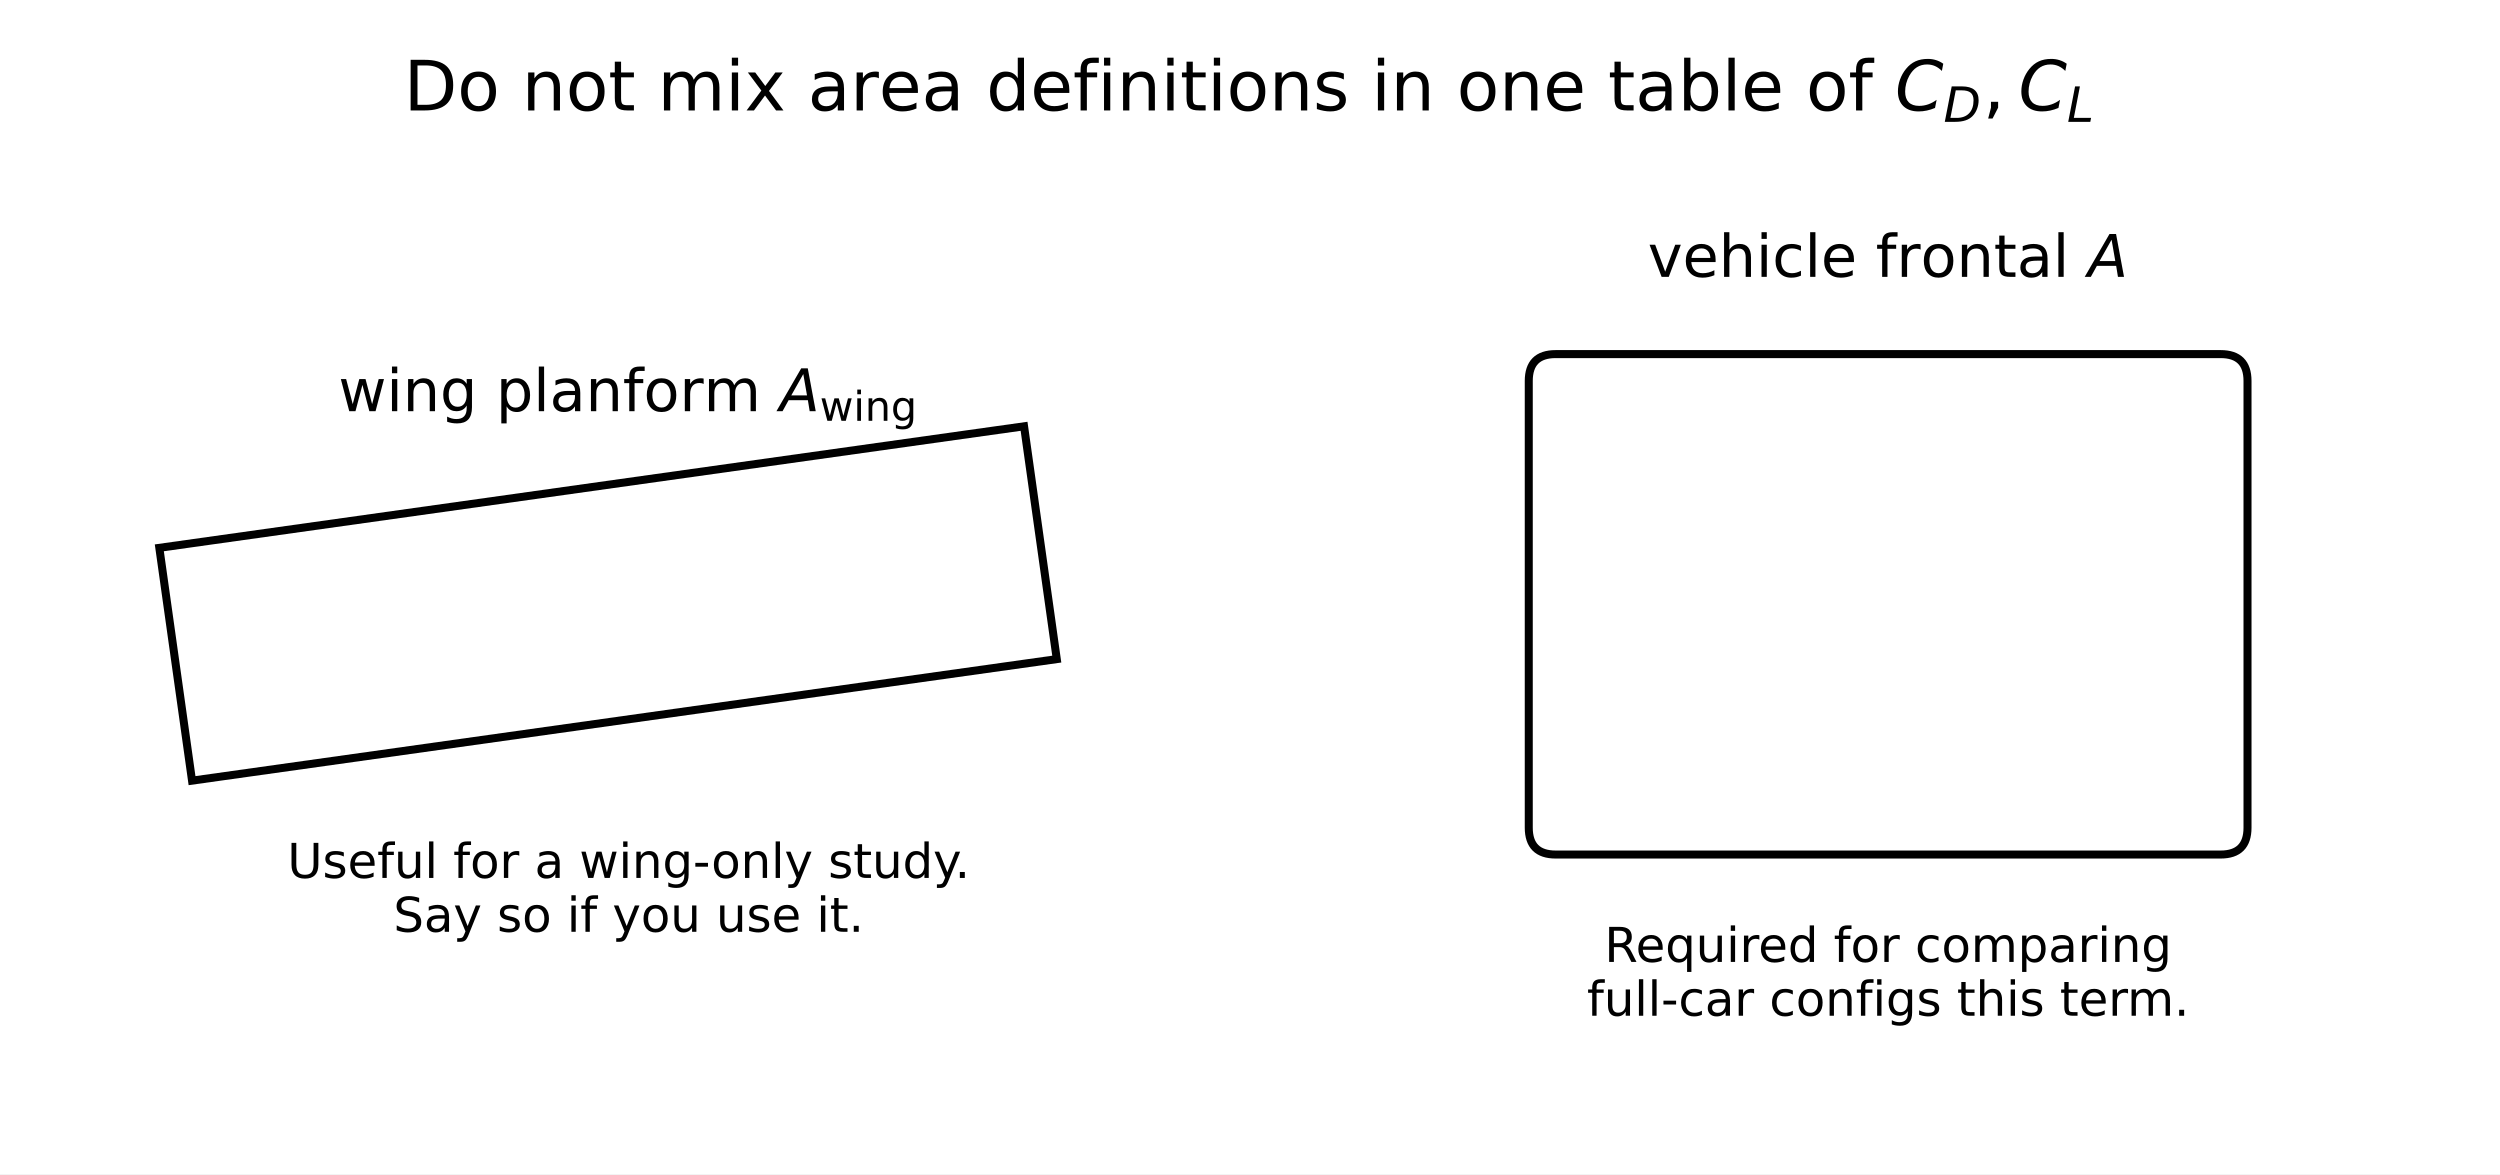
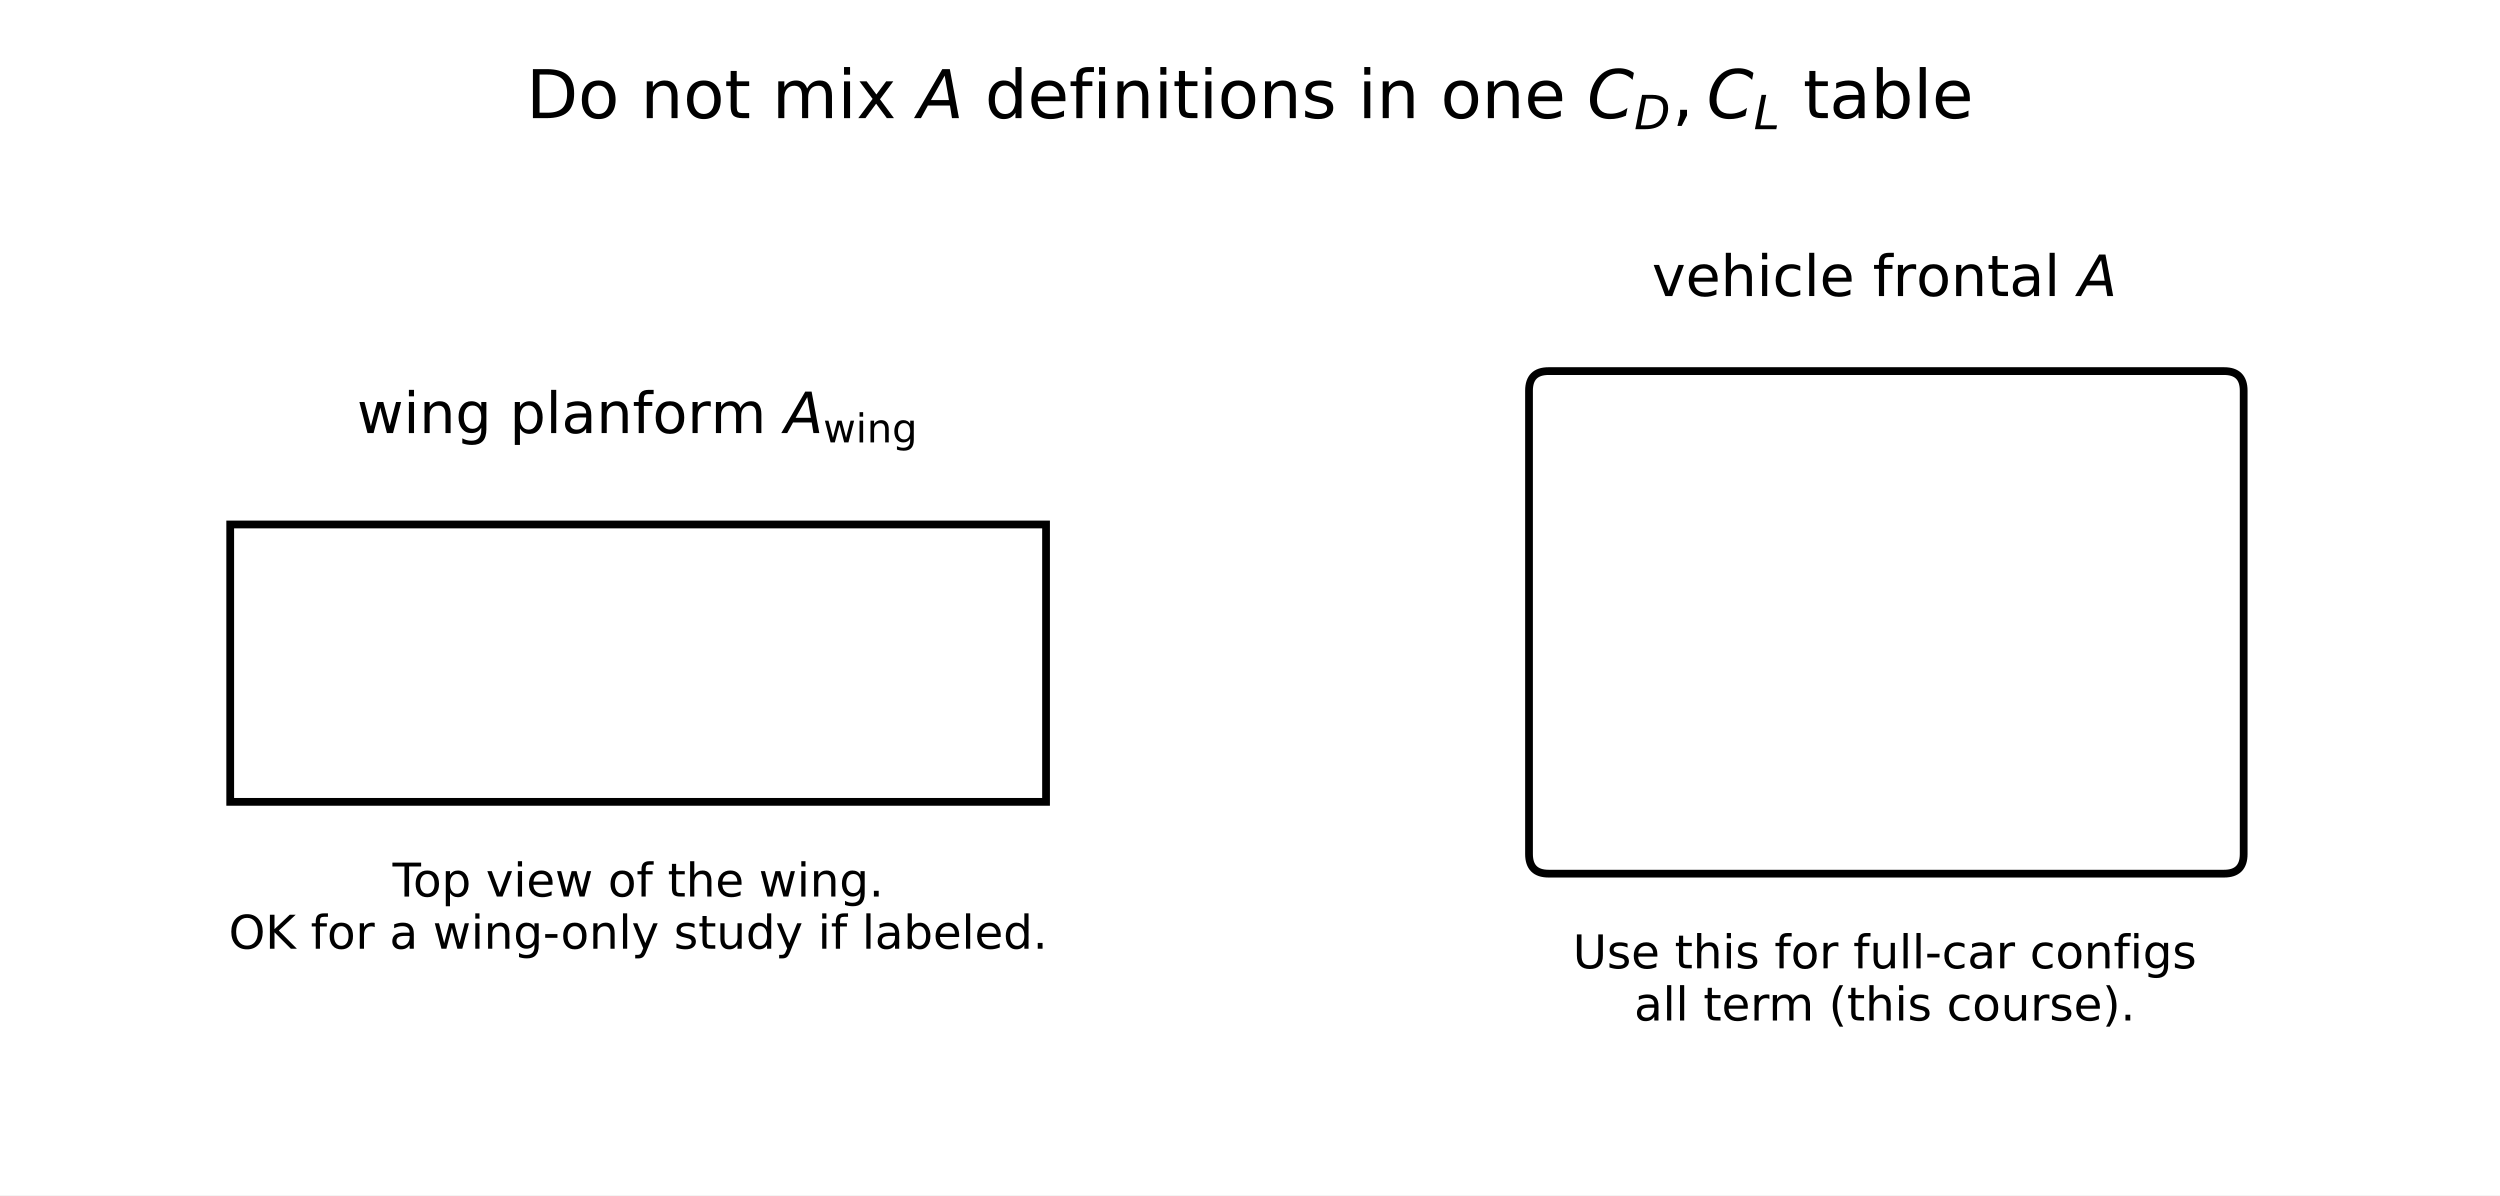
- <svg xmlns="http://www.w3.org/2000/svg" xmlns:xlink="http://www.w3.org/1999/xlink" width="468pt" height="219.81pt" viewBox="0 0 468 219.81" version="1.1">
+ <svg xmlns="http://www.w3.org/2000/svg" xmlns:xlink="http://www.w3.org/1999/xlink" width="483.226pt" height="231.028pt" viewBox="0 0 483.226 231.028" version="1.1">
  <defs>
    <style type="text/css">*{stroke-linejoin: round; stroke-linecap: butt}</style>
  </defs>
  <g id="figure_1">
    <g id="patch_1">
-       <path d="M 0 219.81  L 468 219.81  L 468 -0  L 0 -0  z " style="fill: #ffffff" />
+       <path d="M 0 231.028  L 483.226 231.028  L 483.226 0  L 0 0  z " style="fill: #ffffff" />
    </g>
    <g id="axes_1">
      <g id="patch_2">
-         <path d="M 35.949 146.137  L 197.829 123.386  L 191.704 79.803  L 29.824 102.554  L 35.949 146.137  z " clip-path="url(#p4b8810aa20)" style="fill: none; stroke: #000000; stroke-width: 1.5; stroke-linejoin: miter" />
+         <path d="M 44.498 154.991  L 202.19 154.991  L 202.19 101.376  L 44.498 101.376  L 44.498 154.991  z " clip-path="url(#p621f3a0a8c)" style="fill: none; stroke: #000000; stroke-width: 1.5; stroke-linejoin: miter" />
      </g>
      <g id="patch_3">
-         <path d="M 291.215 159.969  L 415.704 159.969  Q 420.734 159.969 420.734 154.939  L 420.734 71.318  Q 420.734 66.288 415.704 66.288  L 291.215 66.288  Q 286.185 66.288 286.185 71.318  L 286.185 154.939  Q 286.185 159.969 291.215 159.969  L 291.215 159.969  z " clip-path="url(#p4b8810aa20)" style="fill: none; stroke: #000000; stroke-width: 1.5; stroke-linejoin: miter" />
+         <path d="M 299.328 168.868  L 429.897 168.868  Q 433.682 168.868 433.682 165.084  L 433.682 75.515  Q 433.682 71.73 429.897 71.73  L 299.328 71.73  Q 295.544 71.73 295.544 75.515  L 295.544 165.084  Q 295.544 168.868 299.328 168.868  L 299.328 168.868  z " clip-path="url(#p621f3a0a8c)" style="fill: none; stroke: #000000; stroke-width: 1.5; stroke-linejoin: miter" />
      </g>
      <g id="text_1">
-         <g transform="translate(63.34451 76.97656) scale(0.11 -0.11)">
+         <g transform="translate(69.00429 83.71473) scale(0.11 -0.11)">
          <defs>
            <path id="DejaVuSans-77" d="M 269 3500  L 844 3500  L 1563 769  L 2278 3500  L 2956 3500  L 3675 769  L 4391 3500  L 4966 3500  L 4050 0  L 3372 0  L 2619 2869  L 1863 0  L 1184 0  L 269 3500  z " transform="scale(0.015625)" />
            <path id="DejaVuSans-69" d="M 603 3500  L 1178 3500  L 1178 0  L 603 0  L 603 3500  z M 603 4863  L 1178 4863  L 1178 4134  L 603 4134  L 603 4863  z " transform="scale(0.015625)" />
            <path id="DejaVuSans-6e" d="M 3513 2113  L 3513 0  L 2938 0  L 2938 2094  Q 2938 2591 2744 2837  Q 2550 3084 2163 3084  Q 1697 3084 1428 2787  Q 1159 2491 1159 1978  L 1159 0  L 581 0  L 581 3500  L 1159 3500  L 1159 2956  Q 1366 3272 1645 3428  Q 1925 3584 2291 3584  Q 2894 3584 3203 3211  Q 3513 2838 3513 2113  z " transform="scale(0.015625)" />
            <path id="DejaVuSans-67" d="M 2906 1791  Q 2906 2416 2648 2759  Q 2391 3103 1925 3103  Q 1463 3103 1205 2759  Q 947 2416 947 1791  Q 947 1169 1205 825  Q 1463 481 1925 481  Q 2391 481 2648 825  Q 2906 1169 2906 1791  z M 3481 434  Q 3481 -459 3084 -895  Q 2688 -1331 1869 -1331  Q 1566 -1331 1297 -1286  Q 1028 -1241 775 -1147  L 775 -588  Q 1028 -725 1275 -790  Q 1522 -856 1778 -856  Q 2344 -856 2625 -561  Q 2906 -266 2906 331  L 2906 616  Q 2728 306 2450 153  Q 2172 0 1784 0  Q 1141 0 747 490  Q 353 981 353 1791  Q 353 2603 747 3093  Q 1141 3584 1784 3584  Q 2172 3584 2450 3431  Q 2728 3278 2906 2969  L 2906 3500  L 3481 3500  L 3481 434  z " transform="scale(0.015625)" />
            <path id="DejaVuSans-20" transform="scale(0.015625)" />
            <path id="DejaVuSans-70" d="M 1159 525  L 1159 -1331  L 581 -1331  L 581 3500  L 1159 3500  L 1159 2969  Q 1341 3281 1617 3432  Q 1894 3584 2278 3584  Q 2916 3584 3314 3078  Q 3713 2572 3713 1747  Q 3713 922 3314 415  Q 2916 -91 2278 -91  Q 1894 -91 1617 61  Q 1341 213 1159 525  z M 3116 1747  Q 3116 2381 2855 2742  Q 2594 3103 2138 3103  Q 1681 3103 1420 2742  Q 1159 2381 1159 1747  Q 1159 1113 1420 752  Q 1681 391 2138 391  Q 2594 391 2855 752  Q 3116 1113 3116 1747  z " transform="scale(0.015625)" />
            <path id="DejaVuSans-6c" d="M 603 4863  L 1178 4863  L 1178 0  L 603 0  L 603 4863  z " transform="scale(0.015625)" />
            <path id="DejaVuSans-61" d="M 2194 1759  Q 1497 1759 1228 1600  Q 959 1441 959 1056  Q 959 750 1161 570  Q 1363 391 1709 391  Q 2188 391 2477 730  Q 2766 1069 2766 1631  L 2766 1759  L 2194 1759  z M 3341 1997  L 3341 0  L 2766 0  L 2766 531  Q 2569 213 2275 61  Q 1981 -91 1556 -91  Q 1019 -91 701 211  Q 384 513 384 1019  Q 384 1609 779 1909  Q 1175 2209 1959 2209  L 2766 2209  L 2766 2266  Q 2766 2663 2505 2880  Q 2244 3097 1772 3097  Q 1472 3097 1187 3025  Q 903 2953 641 2809  L 641 3341  Q 956 3463 1253 3523  Q 1550 3584 1831 3584  Q 2591 3584 2966 3190  Q 3341 2797 3341 1997  z " transform="scale(0.015625)" />
            <path id="DejaVuSans-66" d="M 2375 4863  L 2375 4384  L 1825 4384  Q 1516 4384 1395 4259  Q 1275 4134 1275 3809  L 1275 3500  L 2222 3500  L 2222 3053  L 1275 3053  L 1275 0  L 697 0  L 697 3053  L 147 3053  L 147 3500  L 697 3500  L 697 3744  Q 697 4328 969 4595  Q 1241 4863 1831 4863  L 2375 4863  z " transform="scale(0.015625)" />
            <path id="DejaVuSans-6f" d="M 1959 3097  Q 1497 3097 1228 2736  Q 959 2375 959 1747  Q 959 1119 1226 758  Q 1494 397 1959 397  Q 2419 397 2687 759  Q 2956 1122 2956 1747  Q 2956 2369 2687 2733  Q 2419 3097 1959 3097  z M 1959 3584  Q 2709 3584 3137 3096  Q 3566 2609 3566 1747  Q 3566 888 3137 398  Q 2709 -91 1959 -91  Q 1206 -91 779 398  Q 353 888 353 1747  Q 353 2609 779 3096  Q 1206 3584 1959 3584  z " transform="scale(0.015625)" />
            <path id="DejaVuSans-72" d="M 2631 2963  Q 2534 3019 2420 3045  Q 2306 3072 2169 3072  Q 1681 3072 1420 2755  Q 1159 2438 1159 1844  L 1159 0  L 581 0  L 581 3500  L 1159 3500  L 1159 2956  Q 1341 3275 1631 3429  Q 1922 3584 2338 3584  Q 2397 3584 2469 3576  Q 2541 3569 2628 3553  L 2631 2963  z " transform="scale(0.015625)" />
            <path id="DejaVuSans-6d" d="M 3328 2828  Q 3544 3216 3844 3400  Q 4144 3584 4550 3584  Q 5097 3584 5394 3201  Q 5691 2819 5691 2113  L 5691 0  L 5113 0  L 5113 2094  Q 5113 2597 4934 2840  Q 4756 3084 4391 3084  Q 3944 3084 3684 2787  Q 3425 2491 3425 1978  L 3425 0  L 2847 0  L 2847 2094  Q 2847 2600 2669 2842  Q 2491 3084 2119 3084  Q 1678 3084 1418 2786  Q 1159 2488 1159 1978  L 1159 0  L 581 0  L 581 3500  L 1159 3500  L 1159 2956  Q 1356 3278 1631 3431  Q 1906 3584 2284 3584  Q 2666 3584 2933 3390  Q 3200 3197 3328 2828  z " transform="scale(0.015625)" />
            <path id="DejaVuSans-Oblique-41" d="M 2356 4666  L 3072 4666  L 3938 0  L 3278 0  L 3084 1197  L 984 1197  L 325 0  L -341 0  L 2356 4666  z M 2584 4044  L 1275 1722  L 2988 1722  L 2584 4044  z " transform="scale(0.015625)" />
          </defs>
          <use xlink:href="#DejaVuSans-77" transform="translate(0 0.015625)" />
          <use xlink:href="#DejaVuSans-69" transform="translate(81.78711 0.015625)" />
          <use xlink:href="#DejaVuSans-6e" transform="translate(109.5703 0.015625)" />
          <use xlink:href="#DejaVuSans-67" transform="translate(172.9492 0.015625)" />
          <use xlink:href="#DejaVuSans-20" transform="translate(236.4258 0.015625)" />
          <use xlink:href="#DejaVuSans-70" transform="translate(268.2129 0.015625)" />
          <use xlink:href="#DejaVuSans-6c" transform="translate(331.6895 0.015625)" />
          <use xlink:href="#DejaVuSans-61" transform="translate(359.4727 0.015625)" />
          <use xlink:href="#DejaVuSans-6e" transform="translate(420.752 0.015625)" />
          <use xlink:href="#DejaVuSans-66" transform="translate(484.1309 0.015625)" />
          <use xlink:href="#DejaVuSans-6f" transform="translate(519.3359 0.015625)" />
          <use xlink:href="#DejaVuSans-72" transform="translate(580.5176 0.015625)" />
          <use xlink:href="#DejaVuSans-6d" transform="translate(621.6309 0.015625)" />
          <use xlink:href="#DejaVuSans-20" transform="translate(719.043 0.015625)" />
          <use xlink:href="#DejaVuSans-Oblique-41" transform="translate(750.8301 0.015625)" />
          <use xlink:href="#DejaVuSans-77" transform="translate(819.2383 -16.39062) scale(0.7)" />
          <use xlink:href="#DejaVuSans-69" transform="translate(876.4893 -16.39062) scale(0.7)" />
          <use xlink:href="#DejaVuSans-6e" transform="translate(895.9375 -16.39062) scale(0.7)" />
          <use xlink:href="#DejaVuSans-67" transform="translate(940.3027 -16.39062) scale(0.7)" />
        </g>
      </g>
      <g id="text_2">
-         <g transform="translate(53.79084 164.352) scale(0.09 -0.09)">
-           <defs>
-             <path id="DejaVuSans-55" d="M 556 4666  L 1191 4666  L 1191 1831  Q 1191 1081 1462 751  Q 1734 422 2344 422  Q 2950 422 3222 751  Q 3494 1081 3494 1831  L 3494 4666  L 4128 4666  L 4128 1753  Q 4128 841 3676 375  Q 3225 -91 2344 -91  Q 1459 -91 1007 375  Q 556 841 556 1753  L 556 4666  z " transform="scale(0.015625)" />
-             <path id="DejaVuSans-73" d="M 2834 3397  L 2834 2853  Q 2591 2978 2328 3040  Q 2066 3103 1784 3103  Q 1356 3103 1142 2972  Q 928 2841 928 2578  Q 928 2378 1081 2264  Q 1234 2150 1697 2047  L 1894 2003  Q 2506 1872 2764 1633  Q 3022 1394 3022 966  Q 3022 478 2636 193  Q 2250 -91 1575 -91  Q 1294 -91 989 -36  Q 684 19 347 128  L 347 722  Q 666 556 975 473  Q 1284 391 1588 391  Q 1994 391 2212 530  Q 2431 669 2431 922  Q 2431 1156 2273 1281  Q 2116 1406 1581 1522  L 1381 1569  Q 847 1681 609 1914  Q 372 2147 372 2553  Q 372 3047 722 3315  Q 1072 3584 1716 3584  Q 2034 3584 2315 3537  Q 2597 3491 2834 3397  z " transform="scale(0.015625)" />
+         <g transform="translate(75.87562 173.2979) scale(0.09 -0.09)">
+           <defs>
+             <path id="DejaVuSans-54" d="M -19 4666  L 3928 4666  L 3928 4134  L 2272 4134  L 2272 0  L 1638 0  L 1638 4134  L -19 4134  L -19 4666  z " transform="scale(0.015625)" />
+             <path id="DejaVuSans-76" d="M 191 3500  L 800 3500  L 1894 563  L 2988 3500  L 3597 3500  L 2284 0  L 1503 0  L 191 3500  z " transform="scale(0.015625)" />
            <path id="DejaVuSans-65" d="M 3597 1894  L 3597 1613  L 953 1613  Q 991 1019 1311 708  Q 1631 397 2203 397  Q 2534 397 2845 478  Q 3156 559 3463 722  L 3463 178  Q 3153 47 2828 -22  Q 2503 -91 2169 -91  Q 1331 -91 842 396  Q 353 884 353 1716  Q 353 2575 817 3079  Q 1281 3584 2069 3584  Q 2775 3584 3186 3129  Q 3597 2675 3597 1894  z M 3022 2063  Q 3016 2534 2758 2815  Q 2500 3097 2075 3097  Q 1594 3097 1305 2825  Q 1016 2553 972 2059  L 3022 2063  z " transform="scale(0.015625)" />
-             <path id="DejaVuSans-75" d="M 544 1381  L 544 3500  L 1119 3500  L 1119 1403  Q 1119 906 1312 657  Q 1506 409 1894 409  Q 2359 409 2629 706  Q 2900 1003 2900 1516  L 2900 3500  L 3475 3500  L 3475 0  L 2900 0  L 2900 538  Q 2691 219 2414 64  Q 2138 -91 1772 -91  Q 1169 -91 856 284  Q 544 659 544 1381  z M 1991 3584  L 1991 3584  z " transform="scale(0.015625)" />
+             <path id="DejaVuSans-74" d="M 1172 4494  L 1172 3500  L 2356 3500  L 2356 3053  L 1172 3053  L 1172 1153  Q 1172 725 1289 603  Q 1406 481 1766 481  L 2356 481  L 2356 0  L 1766 0  Q 1100 0 847 248  Q 594 497 594 1153  L 594 3053  L 172 3053  L 172 3500  L 594 3500  L 594 4494  L 1172 4494  z " transform="scale(0.015625)" />
+             <path id="DejaVuSans-68" d="M 3513 2113  L 3513 0  L 2938 0  L 2938 2094  Q 2938 2591 2744 2837  Q 2550 3084 2163 3084  Q 1697 3084 1428 2787  Q 1159 2491 1159 1978  L 1159 0  L 581 0  L 581 4863  L 1159 4863  L 1159 2956  Q 1366 3272 1645 3428  Q 1925 3584 2291 3584  Q 2894 3584 3203 3211  Q 3513 2838 3513 2113  z " transform="scale(0.015625)" />
+             <path id="DejaVuSans-2e" d="M 684 794  L 1344 794  L 1344 0  L 684 0  L 684 794  z " transform="scale(0.015625)" />
+           </defs>
+           <use xlink:href="#DejaVuSans-54" />
+           <use xlink:href="#DejaVuSans-6f" transform="translate(44.08398 0)" />
+           <use xlink:href="#DejaVuSans-70" transform="translate(105.2656 0)" />
+           <use xlink:href="#DejaVuSans-20" transform="translate(168.7422 0)" />
+           <use xlink:href="#DejaVuSans-76" transform="translate(200.5293 0)" />
+           <use xlink:href="#DejaVuSans-69" transform="translate(259.709 0)" />
+           <use xlink:href="#DejaVuSans-65" transform="translate(287.4922 0)" />
+           <use xlink:href="#DejaVuSans-77" transform="translate(349.0156 0)" />
+           <use xlink:href="#DejaVuSans-20" transform="translate(430.8027 0)" />
+           <use xlink:href="#DejaVuSans-6f" transform="translate(462.5898 0)" />
+           <use xlink:href="#DejaVuSans-66" transform="translate(523.7715 0)" />
+           <use xlink:href="#DejaVuSans-20" transform="translate(558.9766 0)" />
+           <use xlink:href="#DejaVuSans-74" transform="translate(590.7637 0)" />
+           <use xlink:href="#DejaVuSans-68" transform="translate(629.9727 0)" />
+           <use xlink:href="#DejaVuSans-65" transform="translate(693.3516 0)" />
+           <use xlink:href="#DejaVuSans-20" transform="translate(754.875 0)" />
+           <use xlink:href="#DejaVuSans-77" transform="translate(786.6621 0)" />
+           <use xlink:href="#DejaVuSans-69" transform="translate(868.4492 0)" />
+           <use xlink:href="#DejaVuSans-6e" transform="translate(896.2324 0)" />
+           <use xlink:href="#DejaVuSans-67" transform="translate(959.6113 0)" />
+           <use xlink:href="#DejaVuSans-2e" transform="translate(1023.088 0)" />
+         </g>
+         <g transform="translate(44.20476 183.376) scale(0.09 -0.09)">
+           <defs>
+             <path id="DejaVuSans-4f" d="M 2522 4238  Q 1834 4238 1429 3725  Q 1025 3213 1025 2328  Q 1025 1447 1429 934  Q 1834 422 2522 422  Q 3209 422 3611 934  Q 4013 1447 4013 2328  Q 4013 3213 3611 3725  Q 3209 4238 2522 4238  z M 2522 4750  Q 3503 4750 4090 4092  Q 4678 3434 4678 2328  Q 4678 1225 4090 567  Q 3503 -91 2522 -91  Q 1538 -91 948 565  Q 359 1222 359 2328  Q 359 3434 948 4092  Q 1538 4750 2522 4750  z " transform="scale(0.015625)" />
+             <path id="DejaVuSans-4b" d="M 628 4666  L 1259 4666  L 1259 2694  L 3353 4666  L 4166 4666  L 1850 2491  L 4331 0  L 3500 0  L 1259 2247  L 1259 0  L 628 0  L 628 4666  z " transform="scale(0.015625)" />
            <path id="DejaVuSans-2d" d="M 313 2009  L 1997 2009  L 1997 1497  L 313 1497  L 313 2009  z " transform="scale(0.015625)" />
            <path id="DejaVuSans-79" d="M 2059 -325  Q 1816 -950 1584 -1140  Q 1353 -1331 966 -1331  L 506 -1331  L 506 -850  L 844 -850  Q 1081 -850 1212 -737  Q 1344 -625 1503 -206  L 1606 56  L 191 3500  L 800 3500  L 1894 763  L 2988 3500  L 3597 3500  L 2059 -325  z " transform="scale(0.015625)" />
-             <path id="DejaVuSans-74" d="M 1172 4494  L 1172 3500  L 2356 3500  L 2356 3053  L 1172 3053  L 1172 1153  Q 1172 725 1289 603  Q 1406 481 1766 481  L 2356 481  L 2356 0  L 1766 0  Q 1100 0 847 248  Q 594 497 594 1153  L 594 3053  L 172 3053  L 172 3500  L 594 3500  L 594 4494  L 1172 4494  z " transform="scale(0.015625)" />
+             <path id="DejaVuSans-73" d="M 2834 3397  L 2834 2853  Q 2591 2978 2328 3040  Q 2066 3103 1784 3103  Q 1356 3103 1142 2972  Q 928 2841 928 2578  Q 928 2378 1081 2264  Q 1234 2150 1697 2047  L 1894 2003  Q 2506 1872 2764 1633  Q 3022 1394 3022 966  Q 3022 478 2636 193  Q 2250 -91 1575 -91  Q 1294 -91 989 -36  Q 684 19 347 128  L 347 722  Q 666 556 975 473  Q 1284 391 1588 391  Q 1994 391 2212 530  Q 2431 669 2431 922  Q 2431 1156 2273 1281  Q 2116 1406 1581 1522  L 1381 1569  Q 847 1681 609 1914  Q 372 2147 372 2553  Q 372 3047 722 3315  Q 1072 3584 1716 3584  Q 2034 3584 2315 3537  Q 2597 3491 2834 3397  z " transform="scale(0.015625)" />
+             <path id="DejaVuSans-75" d="M 544 1381  L 544 3500  L 1119 3500  L 1119 1403  Q 1119 906 1312 657  Q 1506 409 1894 409  Q 2359 409 2629 706  Q 2900 1003 2900 1516  L 2900 3500  L 3475 3500  L 3475 0  L 2900 0  L 2900 538  Q 2691 219 2414 64  Q 2138 -91 1772 -91  Q 1169 -91 856 284  Q 544 659 544 1381  z M 1991 3584  L 1991 3584  z " transform="scale(0.015625)" />
            <path id="DejaVuSans-64" d="M 2906 2969  L 2906 4863  L 3481 4863  L 3481 0  L 2906 0  L 2906 525  Q 2725 213 2448 61  Q 2172 -91 1784 -91  Q 1150 -91 751 415  Q 353 922 353 1747  Q 353 2572 751 3078  Q 1150 3584 1784 3584  Q 2172 3584 2448 3432  Q 2725 3281 2906 2969  z M 947 1747  Q 947 1113 1208 752  Q 1469 391 1925 391  Q 2381 391 2643 752  Q 2906 1113 2906 1747  Q 2906 2381 2643 2742  Q 2381 3103 1925 3103  Q 1469 3103 1208 2742  Q 947 2381 947 1747  z " transform="scale(0.015625)" />
-             <path id="DejaVuSans-2e" d="M 684 794  L 1344 794  L 1344 0  L 684 0  L 684 794  z " transform="scale(0.015625)" />
-           </defs>
-           <use xlink:href="#DejaVuSans-55" />
-           <use xlink:href="#DejaVuSans-73" transform="translate(73.19336 0)" />
-           <use xlink:href="#DejaVuSans-65" transform="translate(125.293 0)" />
-           <use xlink:href="#DejaVuSans-66" transform="translate(186.8164 0)" />
-           <use xlink:href="#DejaVuSans-75" transform="translate(222.0215 0)" />
-           <use xlink:href="#DejaVuSans-6c" transform="translate(285.4004 0)" />
-           <use xlink:href="#DejaVuSans-20" transform="translate(313.1836 0)" />
-           <use xlink:href="#DejaVuSans-66" transform="translate(344.9707 0)" />
-           <use xlink:href="#DejaVuSans-6f" transform="translate(380.1758 0)" />
-           <use xlink:href="#DejaVuSans-72" transform="translate(441.3574 0)" />
-           <use xlink:href="#DejaVuSans-20" transform="translate(482.4707 0)" />
-           <use xlink:href="#DejaVuSans-61" transform="translate(514.2578 0)" />
-           <use xlink:href="#DejaVuSans-20" transform="translate(575.5371 0)" />
-           <use xlink:href="#DejaVuSans-77" transform="translate(607.3242 0)" />
-           <use xlink:href="#DejaVuSans-69" transform="translate(689.1113 0)" />
-           <use xlink:href="#DejaVuSans-6e" transform="translate(716.8945 0)" />
-           <use xlink:href="#DejaVuSans-67" transform="translate(780.2734 0)" />
-           <use xlink:href="#DejaVuSans-2d" transform="translate(843.75 0)" />
-           <use xlink:href="#DejaVuSans-6f" transform="translate(881.709 0)" />
-           <use xlink:href="#DejaVuSans-6e" transform="translate(942.8906 0)" />
-           <use xlink:href="#DejaVuSans-6c" transform="translate(1006.27 0)" />
-           <use xlink:href="#DejaVuSans-79" transform="translate(1034.053 0)" />
-           <use xlink:href="#DejaVuSans-20" transform="translate(1093.232 0)" />
-           <use xlink:href="#DejaVuSans-73" transform="translate(1125.02 0)" />
-           <use xlink:href="#DejaVuSans-74" transform="translate(1177.119 0)" />
-           <use xlink:href="#DejaVuSans-75" transform="translate(1216.328 0)" />
-           <use xlink:href="#DejaVuSans-64" transform="translate(1279.707 0)" />
-           <use xlink:href="#DejaVuSans-79" transform="translate(1343.184 0)" />
-           <use xlink:href="#DejaVuSans-2e" transform="translate(1388.113 0)" />
-         </g>
-         <g transform="translate(73.64568 174.4301) scale(0.09 -0.09)">
-           <defs>
-             <path id="DejaVuSans-53" d="M 3425 4513  L 3425 3897  Q 3066 4069 2747 4153  Q 2428 4238 2131 4238  Q 1616 4238 1336 4038  Q 1056 3838 1056 3469  Q 1056 3159 1242 3001  Q 1428 2844 1947 2747  L 2328 2669  Q 3034 2534 3370 2195  Q 3706 1856 3706 1288  Q 3706 609 3251 259  Q 2797 -91 1919 -91  Q 1588 -91 1214 -16  Q 841 59 441 206  L 441 856  Q 825 641 1194 531  Q 1563 422 1919 422  Q 2459 422 2753 634  Q 3047 847 3047 1241  Q 3047 1584 2836 1778  Q 2625 1972 2144 2069  L 1759 2144  Q 1053 2284 737 2584  Q 422 2884 422 3419  Q 422 4038 858 4394  Q 1294 4750 2059 4750  Q 2388 4750 2728 4690  Q 3069 4631 3425 4513  z " transform="scale(0.015625)" />
-           </defs>
-           <use xlink:href="#DejaVuSans-53" />
-           <use xlink:href="#DejaVuSans-61" transform="translate(63.47656 0)" />
-           <use xlink:href="#DejaVuSans-79" transform="translate(124.7559 0)" />
-           <use xlink:href="#DejaVuSans-20" transform="translate(183.9355 0)" />
-           <use xlink:href="#DejaVuSans-73" transform="translate(215.7227 0)" />
-           <use xlink:href="#DejaVuSans-6f" transform="translate(267.8223 0)" />
-           <use xlink:href="#DejaVuSans-20" transform="translate(329.0039 0)" />
-           <use xlink:href="#DejaVuSans-69" transform="translate(360.791 0)" />
-           <use xlink:href="#DejaVuSans-66" transform="translate(388.5742 0)" />
-           <use xlink:href="#DejaVuSans-20" transform="translate(423.7793 0)" />
-           <use xlink:href="#DejaVuSans-79" transform="translate(455.5664 0)" />
-           <use xlink:href="#DejaVuSans-6f" transform="translate(514.7461 0)" />
-           <use xlink:href="#DejaVuSans-75" transform="translate(575.9277 0)" />
-           <use xlink:href="#DejaVuSans-20" transform="translate(639.3066 0)" />
-           <use xlink:href="#DejaVuSans-75" transform="translate(671.0938 0)" />
-           <use xlink:href="#DejaVuSans-73" transform="translate(734.4727 0)" />
-           <use xlink:href="#DejaVuSans-65" transform="translate(786.5723 0)" />
-           <use xlink:href="#DejaVuSans-20" transform="translate(848.0957 0)" />
-           <use xlink:href="#DejaVuSans-69" transform="translate(879.8828 0)" />
-           <use xlink:href="#DejaVuSans-74" transform="translate(907.666 0)" />
-           <use xlink:href="#DejaVuSans-2e" transform="translate(946.875 0)" />
+             <path id="DejaVuSans-62" d="M 3116 1747  Q 3116 2381 2855 2742  Q 2594 3103 2138 3103  Q 1681 3103 1420 2742  Q 1159 2381 1159 1747  Q 1159 1113 1420 752  Q 1681 391 2138 391  Q 2594 391 2855 752  Q 3116 1113 3116 1747  z M 1159 2969  Q 1341 3281 1617 3432  Q 1894 3584 2278 3584  Q 2916 3584 3314 3078  Q 3713 2572 3713 1747  Q 3713 922 3314 415  Q 2916 -91 2278 -91  Q 1894 -91 1617 61  Q 1341 213 1159 525  L 1159 0  L 581 0  L 581 4863  L 1159 4863  L 1159 2969  z " transform="scale(0.015625)" />
+           </defs>
+           <use xlink:href="#DejaVuSans-4f" />
+           <use xlink:href="#DejaVuSans-4b" transform="translate(78.71094 0)" />
+           <use xlink:href="#DejaVuSans-20" transform="translate(144.2871 0)" />
+           <use xlink:href="#DejaVuSans-66" transform="translate(176.0742 0)" />
+           <use xlink:href="#DejaVuSans-6f" transform="translate(211.2793 0)" />
+           <use xlink:href="#DejaVuSans-72" transform="translate(272.4609 0)" />
+           <use xlink:href="#DejaVuSans-20" transform="translate(313.5742 0)" />
+           <use xlink:href="#DejaVuSans-61" transform="translate(345.3613 0)" />
+           <use xlink:href="#DejaVuSans-20" transform="translate(406.6406 0)" />
+           <use xlink:href="#DejaVuSans-77" transform="translate(438.4277 0)" />
+           <use xlink:href="#DejaVuSans-69" transform="translate(520.2148 0)" />
+           <use xlink:href="#DejaVuSans-6e" transform="translate(547.998 0)" />
+           <use xlink:href="#DejaVuSans-67" transform="translate(611.377 0)" />
+           <use xlink:href="#DejaVuSans-2d" transform="translate(674.8535 0)" />
+           <use xlink:href="#DejaVuSans-6f" transform="translate(712.8125 0)" />
+           <use xlink:href="#DejaVuSans-6e" transform="translate(773.9941 0)" />
+           <use xlink:href="#DejaVuSans-6c" transform="translate(837.373 0)" />
+           <use xlink:href="#DejaVuSans-79" transform="translate(865.1562 0)" />
+           <use xlink:href="#DejaVuSans-20" transform="translate(924.3359 0)" />
+           <use xlink:href="#DejaVuSans-73" transform="translate(956.123 0)" />
+           <use xlink:href="#DejaVuSans-74" transform="translate(1008.223 0)" />
+           <use xlink:href="#DejaVuSans-75" transform="translate(1047.432 0)" />
+           <use xlink:href="#DejaVuSans-64" transform="translate(1110.811 0)" />
+           <use xlink:href="#DejaVuSans-79" transform="translate(1174.287 0)" />
+           <use xlink:href="#DejaVuSans-20" transform="translate(1233.467 0)" />
+           <use xlink:href="#DejaVuSans-69" transform="translate(1265.254 0)" />
+           <use xlink:href="#DejaVuSans-66" transform="translate(1293.037 0)" />
+           <use xlink:href="#DejaVuSans-20" transform="translate(1328.242 0)" />
+           <use xlink:href="#DejaVuSans-6c" transform="translate(1360.029 0)" />
+           <use xlink:href="#DejaVuSans-61" transform="translate(1387.812 0)" />
+           <use xlink:href="#DejaVuSans-62" transform="translate(1449.092 0)" />
+           <use xlink:href="#DejaVuSans-65" transform="translate(1512.568 0)" />
+           <use xlink:href="#DejaVuSans-6c" transform="translate(1574.092 0)" />
+           <use xlink:href="#DejaVuSans-65" transform="translate(1601.875 0)" />
+           <use xlink:href="#DejaVuSans-64" transform="translate(1663.398 0)" />
+           <use xlink:href="#DejaVuSans-2e" transform="translate(1726.875 0)" />
        </g>
      </g>
      <g id="text_3">
-         <g transform="translate(308.4692 51.82726) scale(0.11 -0.11)">
-           <defs>
-             <path id="DejaVuSans-76" d="M 191 3500  L 800 3500  L 1894 563  L 2988 3500  L 3597 3500  L 2284 0  L 1503 0  L 191 3500  z " transform="scale(0.015625)" />
-             <path id="DejaVuSans-68" d="M 3513 2113  L 3513 0  L 2938 0  L 2938 2094  Q 2938 2591 2744 2837  Q 2550 3084 2163 3084  Q 1697 3084 1428 2787  Q 1159 2491 1159 1978  L 1159 0  L 581 0  L 581 4863  L 1159 4863  L 1159 2956  Q 1366 3272 1645 3428  Q 1925 3584 2291 3584  Q 2894 3584 3203 3211  Q 3513 2838 3513 2113  z " transform="scale(0.015625)" />
+         <g transform="translate(319.3074 57.2225) scale(0.11 -0.11)">
+           <defs>
            <path id="DejaVuSans-63" d="M 3122 3366  L 3122 2828  Q 2878 2963 2633 3030  Q 2388 3097 2138 3097  Q 1578 3097 1268 2742  Q 959 2388 959 1747  Q 959 1106 1268 751  Q 1578 397 2138 397  Q 2388 397 2633 464  Q 2878 531 3122 666  L 3122 134  Q 2881 22 2623 -34  Q 2366 -91 2075 -91  Q 1284 -91 818 406  Q 353 903 353 1747  Q 353 2603 823 3093  Q 1294 3584 2113 3584  Q 2378 3584 2631 3529  Q 2884 3475 3122 3366  z " transform="scale(0.015625)" />
          </defs>
          <use xlink:href="#DejaVuSans-76" transform="translate(0 0.015625)" />
          <use xlink:href="#DejaVuSans-65" transform="translate(59.17969 0.015625)" />
          <use xlink:href="#DejaVuSans-68" transform="translate(120.7031 0.015625)" />
          <use xlink:href="#DejaVuSans-69" transform="translate(184.082 0.015625)" />
          <use xlink:href="#DejaVuSans-63" transform="translate(211.8652 0.015625)" />
          <use xlink:href="#DejaVuSans-6c" transform="translate(266.8457 0.015625)" />
          <use xlink:href="#DejaVuSans-65" transform="translate(294.6289 0.015625)" />
          <use xlink:href="#DejaVuSans-20" transform="translate(356.1523 0.015625)" />
          <use xlink:href="#DejaVuSans-66" transform="translate(387.9395 0.015625)" />
          <use xlink:href="#DejaVuSans-72" transform="translate(423.1445 0.015625)" />
          <use xlink:href="#DejaVuSans-6f" transform="translate(464.2578 0.015625)" />
          <use xlink:href="#DejaVuSans-6e" transform="translate(525.4395 0.015625)" />
          <use xlink:href="#DejaVuSans-74" transform="translate(588.8184 0.015625)" />
          <use xlink:href="#DejaVuSans-61" transform="translate(628.0273 0.015625)" />
          <use xlink:href="#DejaVuSans-6c" transform="translate(689.3066 0.015625)" />
          <use xlink:href="#DejaVuSans-20" transform="translate(717.0898 0.015625)" />
          <use xlink:href="#DejaVuSans-Oblique-41" transform="translate(748.877 0.015625)" />
        </g>
      </g>
      <g id="text_4">
-         <g transform="translate(300.3507 180.0704) scale(0.09 -0.09)">
-           <defs>
-             <path id="DejaVuSans-52" d="M 2841 2188  Q 3044 2119 3236 1894  Q 3428 1669 3622 1275  L 4263 0  L 3584 0  L 2988 1197  Q 2756 1666 2539 1819  Q 2322 1972 1947 1972  L 1259 1972  L 1259 0  L 628 0  L 628 4666  L 2053 4666  Q 2853 4666 3247 4331  Q 3641 3997 3641 3322  Q 3641 2881 3436 2590  Q 3231 2300 2841 2188  z M 1259 4147  L 1259 2491  L 2053 2491  Q 2509 2491 2742 2702  Q 2975 2913 2975 3322  Q 2975 3731 2742 3939  Q 2509 4147 2053 4147  L 1259 4147  z " transform="scale(0.015625)" />
-             <path id="DejaVuSans-71" d="M 947 1747  Q 947 1113 1208 752  Q 1469 391 1925 391  Q 2381 391 2643 752  Q 2906 1113 2906 1747  Q 2906 2381 2643 2742  Q 2381 3103 1925 3103  Q 1469 3103 1208 2742  Q 947 2381 947 1747  z M 2906 525  Q 2725 213 2448 61  Q 2172 -91 1784 -91  Q 1150 -91 751 415  Q 353 922 353 1747  Q 353 2572 751 3078  Q 1150 3584 1784 3584  Q 2172 3584 2448 3432  Q 2725 3281 2906 2969  L 2906 3500  L 3481 3500  L 3481 -1331  L 2906 -1331  L 2906 525  z " transform="scale(0.015625)" />
-           </defs>
-           <use xlink:href="#DejaVuSans-52" />
-           <use xlink:href="#DejaVuSans-65" transform="translate(64.98242 0)" />
-           <use xlink:href="#DejaVuSans-71" transform="translate(126.5059 0)" />
-           <use xlink:href="#DejaVuSans-75" transform="translate(189.9824 0)" />
-           <use xlink:href="#DejaVuSans-69" transform="translate(253.3613 0)" />
-           <use xlink:href="#DejaVuSans-72" transform="translate(281.1445 0)" />
-           <use xlink:href="#DejaVuSans-65" transform="translate(320.0078 0)" />
-           <use xlink:href="#DejaVuSans-64" transform="translate(381.5312 0)" />
-           <use xlink:href="#DejaVuSans-20" transform="translate(445.0078 0)" />
-           <use xlink:href="#DejaVuSans-66" transform="translate(476.7949 0)" />
-           <use xlink:href="#DejaVuSans-6f" transform="translate(512 0)" />
-           <use xlink:href="#DejaVuSans-72" transform="translate(573.1816 0)" />
-           <use xlink:href="#DejaVuSans-20" transform="translate(614.2949 0)" />
-           <use xlink:href="#DejaVuSans-63" transform="translate(646.082 0)" />
-           <use xlink:href="#DejaVuSans-6f" transform="translate(701.0625 0)" />
-           <use xlink:href="#DejaVuSans-6d" transform="translate(762.2441 0)" />
-           <use xlink:href="#DejaVuSans-70" transform="translate(859.6562 0)" />
-           <use xlink:href="#DejaVuSans-61" transform="translate(923.1328 0)" />
-           <use xlink:href="#DejaVuSans-72" transform="translate(984.4121 0)" />
-           <use xlink:href="#DejaVuSans-69" transform="translate(1025.525 0)" />
-           <use xlink:href="#DejaVuSans-6e" transform="translate(1053.309 0)" />
-           <use xlink:href="#DejaVuSans-67" transform="translate(1116.688 0)" />
-         </g>
-         <g transform="translate(297.084 190.1484) scale(0.09 -0.09)">
-           <use xlink:href="#DejaVuSans-66" />
-           <use xlink:href="#DejaVuSans-75" transform="translate(35.20508 0)" />
-           <use xlink:href="#DejaVuSans-6c" transform="translate(98.58398 0)" />
-           <use xlink:href="#DejaVuSans-6c" transform="translate(126.3672 0)" />
-           <use xlink:href="#DejaVuSans-2d" transform="translate(154.1504 0)" />
-           <use xlink:href="#DejaVuSans-63" transform="translate(190.2344 0)" />
-           <use xlink:href="#DejaVuSans-61" transform="translate(245.2148 0)" />
-           <use xlink:href="#DejaVuSans-72" transform="translate(306.4941 0)" />
-           <use xlink:href="#DejaVuSans-20" transform="translate(347.6074 0)" />
-           <use xlink:href="#DejaVuSans-63" transform="translate(379.3945 0)" />
-           <use xlink:href="#DejaVuSans-6f" transform="translate(434.375 0)" />
-           <use xlink:href="#DejaVuSans-6e" transform="translate(495.5566 0)" />
-           <use xlink:href="#DejaVuSans-66" transform="translate(558.9355 0)" />
-           <use xlink:href="#DejaVuSans-69" transform="translate(594.1406 0)" />
-           <use xlink:href="#DejaVuSans-67" transform="translate(621.9238 0)" />
-           <use xlink:href="#DejaVuSans-73" transform="translate(685.4004 0)" />
-           <use xlink:href="#DejaVuSans-20" transform="translate(737.5 0)" />
-           <use xlink:href="#DejaVuSans-74" transform="translate(769.2871 0)" />
-           <use xlink:href="#DejaVuSans-68" transform="translate(808.4961 0)" />
-           <use xlink:href="#DejaVuSans-69" transform="translate(871.875 0)" />
-           <use xlink:href="#DejaVuSans-73" transform="translate(899.6582 0)" />
-           <use xlink:href="#DejaVuSans-20" transform="translate(951.7578 0)" />
-           <use xlink:href="#DejaVuSans-74" transform="translate(983.5449 0)" />
-           <use xlink:href="#DejaVuSans-65" transform="translate(1022.754 0)" />
-           <use xlink:href="#DejaVuSans-72" transform="translate(1084.277 0)" />
-           <use xlink:href="#DejaVuSans-6d" transform="translate(1123.641 0)" />
-           <use xlink:href="#DejaVuSans-2e" transform="translate(1221.053 0)" />
+         <g transform="translate(304.0157 187.1748) scale(0.09 -0.09)">
+           <defs>
+             <path id="DejaVuSans-55" d="M 556 4666  L 1191 4666  L 1191 1831  Q 1191 1081 1462 751  Q 1734 422 2344 422  Q 2950 422 3222 751  Q 3494 1081 3494 1831  L 3494 4666  L 4128 4666  L 4128 1753  Q 4128 841 3676 375  Q 3225 -91 2344 -91  Q 1459 -91 1007 375  Q 556 841 556 1753  L 556 4666  z " transform="scale(0.015625)" />
+           </defs>
+           <use xlink:href="#DejaVuSans-55" />
+           <use xlink:href="#DejaVuSans-73" transform="translate(73.19336 0)" />
+           <use xlink:href="#DejaVuSans-65" transform="translate(125.293 0)" />
+           <use xlink:href="#DejaVuSans-20" transform="translate(186.8164 0)" />
+           <use xlink:href="#DejaVuSans-74" transform="translate(218.6035 0)" />
+           <use xlink:href="#DejaVuSans-68" transform="translate(257.8125 0)" />
+           <use xlink:href="#DejaVuSans-69" transform="translate(321.1914 0)" />
+           <use xlink:href="#DejaVuSans-73" transform="translate(348.9746 0)" />
+           <use xlink:href="#DejaVuSans-20" transform="translate(401.0742 0)" />
+           <use xlink:href="#DejaVuSans-66" transform="translate(432.8613 0)" />
+           <use xlink:href="#DejaVuSans-6f" transform="translate(468.0664 0)" />
+           <use xlink:href="#DejaVuSans-72" transform="translate(529.248 0)" />
+           <use xlink:href="#DejaVuSans-20" transform="translate(570.3613 0)" />
+           <use xlink:href="#DejaVuSans-66" transform="translate(602.1484 0)" />
+           <use xlink:href="#DejaVuSans-75" transform="translate(637.3535 0)" />
+           <use xlink:href="#DejaVuSans-6c" transform="translate(700.7324 0)" />
+           <use xlink:href="#DejaVuSans-6c" transform="translate(728.5156 0)" />
+           <use xlink:href="#DejaVuSans-2d" transform="translate(756.2988 0)" />
+           <use xlink:href="#DejaVuSans-63" transform="translate(792.3828 0)" />
+           <use xlink:href="#DejaVuSans-61" transform="translate(847.3633 0)" />
+           <use xlink:href="#DejaVuSans-72" transform="translate(908.6426 0)" />
+           <use xlink:href="#DejaVuSans-20" transform="translate(949.7559 0)" />
+           <use xlink:href="#DejaVuSans-63" transform="translate(981.543 0)" />
+           <use xlink:href="#DejaVuSans-6f" transform="translate(1036.523 0)" />
+           <use xlink:href="#DejaVuSans-6e" transform="translate(1097.705 0)" />
+           <use xlink:href="#DejaVuSans-66" transform="translate(1161.084 0)" />
+           <use xlink:href="#DejaVuSans-69" transform="translate(1196.289 0)" />
+           <use xlink:href="#DejaVuSans-67" transform="translate(1224.072 0)" />
+           <use xlink:href="#DejaVuSans-73" transform="translate(1287.549 0)" />
+         </g>
+         <g transform="translate(315.8669 197.2529) scale(0.09 -0.09)">
+           <defs>
+             <path id="DejaVuSans-28" d="M 1984 4856  Q 1566 4138 1362 3434  Q 1159 2731 1159 2009  Q 1159 1288 1364 580  Q 1569 -128 1984 -844  L 1484 -844  Q 1016 -109 783 600  Q 550 1309 550 2009  Q 550 2706 781 3412  Q 1013 4119 1484 4856  L 1984 4856  z " transform="scale(0.015625)" />
+             <path id="DejaVuSans-29" d="M 513 4856  L 1013 4856  Q 1481 4119 1714 3412  Q 1947 2706 1947 2009  Q 1947 1309 1714 600  Q 1481 -109 1013 -844  L 513 -844  Q 928 -128 1133 580  Q 1338 1288 1338 2009  Q 1338 2731 1133 3434  Q 928 4138 513 4856  z " transform="scale(0.015625)" />
+           </defs>
+           <use xlink:href="#DejaVuSans-61" />
+           <use xlink:href="#DejaVuSans-6c" transform="translate(61.2793 0)" />
+           <use xlink:href="#DejaVuSans-6c" transform="translate(89.0625 0)" />
+           <use xlink:href="#DejaVuSans-20" transform="translate(116.8457 0)" />
+           <use xlink:href="#DejaVuSans-74" transform="translate(148.6328 0)" />
+           <use xlink:href="#DejaVuSans-65" transform="translate(187.8418 0)" />
+           <use xlink:href="#DejaVuSans-72" transform="translate(249.3652 0)" />
+           <use xlink:href="#DejaVuSans-6d" transform="translate(288.7285 0)" />
+           <use xlink:href="#DejaVuSans-20" transform="translate(386.1406 0)" />
+           <use xlink:href="#DejaVuSans-28" transform="translate(417.9277 0)" />
+           <use xlink:href="#DejaVuSans-74" transform="translate(456.9414 0)" />
+           <use xlink:href="#DejaVuSans-68" transform="translate(496.1504 0)" />
+           <use xlink:href="#DejaVuSans-69" transform="translate(559.5293 0)" />
+           <use xlink:href="#DejaVuSans-73" transform="translate(587.3125 0)" />
+           <use xlink:href="#DejaVuSans-20" transform="translate(639.4121 0)" />
+           <use xlink:href="#DejaVuSans-63" transform="translate(671.1992 0)" />
+           <use xlink:href="#DejaVuSans-6f" transform="translate(726.1797 0)" />
+           <use xlink:href="#DejaVuSans-75" transform="translate(787.3613 0)" />
+           <use xlink:href="#DejaVuSans-72" transform="translate(850.7402 0)" />
+           <use xlink:href="#DejaVuSans-73" transform="translate(891.8535 0)" />
+           <use xlink:href="#DejaVuSans-65" transform="translate(943.9531 0)" />
+           <use xlink:href="#DejaVuSans-29" transform="translate(1005.477 0)" />
+           <use xlink:href="#DejaVuSans-2e" transform="translate(1044.49 0)" />
        </g>
      </g>
      <g id="text_5">
-         <g transform="translate(75.595 20.67797) scale(0.13 -0.13)">
+         <g transform="translate(101.7332 22.83797) scale(0.13 -0.13)">
          <defs>
            <path id="DejaVuSans-44" d="M 1259 4147  L 1259 519  L 2022 519  Q 2988 519 3436 956  Q 3884 1394 3884 2338  Q 3884 3275 3436 3711  Q 2988 4147 2022 4147  L 1259 4147  z M 628 4666  L 1925 4666  Q 3281 4666 3915 4102  Q 4550 3538 4550 2338  Q 4550 1131 3912 565  Q 3275 0 1925 0  L 628 0  L 628 4666  z " transform="scale(0.015625)" />
            <path id="DejaVuSans-78" d="M 3513 3500  L 2247 1797  L 3578 0  L 2900 0  L 1881 1375  L 863 0  L 184 0  L 1544 1831  L 300 3500  L 978 3500  L 1906 2253  L 2834 3500  L 3513 3500  z " transform="scale(0.015625)" />
-             <path id="DejaVuSans-62" d="M 3116 1747  Q 3116 2381 2855 2742  Q 2594 3103 2138 3103  Q 1681 3103 1420 2742  Q 1159 2381 1159 1747  Q 1159 1113 1420 752  Q 1681 391 2138 391  Q 2594 391 2855 752  Q 3116 1113 3116 1747  z M 1159 2969  Q 1341 3281 1617 3432  Q 1894 3584 2278 3584  Q 2916 3584 3314 3078  Q 3713 2572 3713 1747  Q 3713 922 3314 415  Q 2916 -91 2278 -91  Q 1894 -91 1617 61  Q 1341 213 1159 525  L 1159 0  L 581 0  L 581 4863  L 1159 4863  L 1159 2969  z " transform="scale(0.015625)" />
            <path id="DejaVuSans-Oblique-43" d="M 4447 4306  L 4319 3641  Q 4019 3944 3683 4091  Q 3347 4238 2956 4238  Q 2422 4238 2017 3981  Q 1613 3725 1319 3200  Q 1131 2863 1032 2486  Q 934 2109 934 1728  Q 934 1091 1264 756  Q 1594 422 2222 422  Q 2656 422 3056 561  Q 3456 700 3834 978  L 3688 231  Q 3316 72 2936 -9  Q 2556 -91 2175 -91  Q 1278 -91 773 396  Q 269 884 269 1753  Q 269 2309 461 2846  Q 653 3384 1013 3828  Q 1394 4300 1883 4525  Q 2372 4750 3022 4750  Q 3422 4750 3780 4639  Q 4138 4528 4447 4306  z " transform="scale(0.015625)" />
            <path id="DejaVuSans-Oblique-44" d="M 1081 4666  L 2438 4666  Q 3519 4666 4070 4208  Q 4622 3750 4622 2847  Q 4622 2250 4412 1698  Q 4203 1147 3834 769  Q 3463 381 2891 190  Q 2319 0 1538 0  L 172 0  L 1081 4666  z M 1613 4147  L 909 519  L 1734 519  Q 2794 519 3375 1128  Q 3956 1738 3956 2847  Q 3956 3519 3581 3833  Q 3206 4147 2406 4147  L 1613 4147  z " transform="scale(0.015625)" />
            <path id="DejaVuSans-2c" d="M 750 794  L 1409 794  L 1409 256  L 897 -744  L 494 -744  L 750 256  L 750 794  z " transform="scale(0.015625)" />
            <path id="DejaVuSans-Oblique-4c" d="M 1075 4666  L 1709 4666  L 909 525  L 3181 525  L 3078 0  L 172 0  L 1075 4666  z " transform="scale(0.015625)" />
          </defs>
          <use xlink:href="#DejaVuSans-44" transform="translate(0 0.015625)" />
          <use xlink:href="#DejaVuSans-6f" transform="translate(77.00195 0.015625)" />
          <use xlink:href="#DejaVuSans-20" transform="translate(138.1836 0.015625)" />
          <use xlink:href="#DejaVuSans-6e" transform="translate(169.9707 0.015625)" />
          <use xlink:href="#DejaVuSans-6f" transform="translate(233.3496 0.015625)" />
          <use xlink:href="#DejaVuSans-74" transform="translate(294.5312 0.015625)" />
          <use xlink:href="#DejaVuSans-20" transform="translate(333.7402 0.015625)" />
          <use xlink:href="#DejaVuSans-6d" transform="translate(365.5273 0.015625)" />
          <use xlink:href="#DejaVuSans-69" transform="translate(462.9395 0.015625)" />
          <use xlink:href="#DejaVuSans-78" transform="translate(490.7227 0.015625)" />
          <use xlink:href="#DejaVuSans-20" transform="translate(549.9023 0.015625)" />
-           <use xlink:href="#DejaVuSans-61" transform="translate(581.6895 0.015625)" />
-           <use xlink:href="#DejaVuSans-72" transform="translate(642.9688 0.015625)" />
-           <use xlink:href="#DejaVuSans-65" transform="translate(684.082 0.015625)" />
-           <use xlink:href="#DejaVuSans-61" transform="translate(745.6055 0.015625)" />
-           <use xlink:href="#DejaVuSans-20" transform="translate(806.8848 0.015625)" />
-           <use xlink:href="#DejaVuSans-64" transform="translate(838.6719 0.015625)" />
-           <use xlink:href="#DejaVuSans-65" transform="translate(902.1484 0.015625)" />
-           <use xlink:href="#DejaVuSans-66" transform="translate(963.6719 0.015625)" />
-           <use xlink:href="#DejaVuSans-69" transform="translate(998.877 0.015625)" />
-           <use xlink:href="#DejaVuSans-6e" transform="translate(1026.66 0.015625)" />
-           <use xlink:href="#DejaVuSans-69" transform="translate(1090.039 0.015625)" />
-           <use xlink:href="#DejaVuSans-74" transform="translate(1117.822 0.015625)" />
-           <use xlink:href="#DejaVuSans-69" transform="translate(1157.031 0.015625)" />
-           <use xlink:href="#DejaVuSans-6f" transform="translate(1184.814 0.015625)" />
-           <use xlink:href="#DejaVuSans-6e" transform="translate(1245.996 0.015625)" />
-           <use xlink:href="#DejaVuSans-73" transform="translate(1309.375 0.015625)" />
-           <use xlink:href="#DejaVuSans-20" transform="translate(1361.475 0.015625)" />
-           <use xlink:href="#DejaVuSans-69" transform="translate(1393.262 0.015625)" />
-           <use xlink:href="#DejaVuSans-6e" transform="translate(1421.045 0.015625)" />
-           <use xlink:href="#DejaVuSans-20" transform="translate(1484.424 0.015625)" />
-           <use xlink:href="#DejaVuSans-6f" transform="translate(1516.211 0.015625)" />
-           <use xlink:href="#DejaVuSans-6e" transform="translate(1577.393 0.015625)" />
-           <use xlink:href="#DejaVuSans-65" transform="translate(1640.771 0.015625)" />
-           <use xlink:href="#DejaVuSans-20" transform="translate(1702.295 0.015625)" />
-           <use xlink:href="#DejaVuSans-74" transform="translate(1734.082 0.015625)" />
-           <use xlink:href="#DejaVuSans-61" transform="translate(1773.291 0.015625)" />
-           <use xlink:href="#DejaVuSans-62" transform="translate(1834.57 0.015625)" />
-           <use xlink:href="#DejaVuSans-6c" transform="translate(1898.047 0.015625)" />
-           <use xlink:href="#DejaVuSans-65" transform="translate(1925.83 0.015625)" />
-           <use xlink:href="#DejaVuSans-20" transform="translate(1987.354 0.015625)" />
-           <use xlink:href="#DejaVuSans-6f" transform="translate(2019.141 0.015625)" />
-           <use xlink:href="#DejaVuSans-66" transform="translate(2080.322 0.015625)" />
-           <use xlink:href="#DejaVuSans-20" transform="translate(2115.527 0.015625)" />
-           <use xlink:href="#DejaVuSans-Oblique-43" transform="translate(2147.314 0.015625)" />
-           <use xlink:href="#DejaVuSans-Oblique-44" transform="translate(2217.139 -16.39062) scale(0.7)" />
-           <use xlink:href="#DejaVuSans-2c" transform="translate(2273.774 0.015625)" />
-           <use xlink:href="#DejaVuSans-Oblique-43" transform="translate(2325.044 0.015625)" />
-           <use xlink:href="#DejaVuSans-Oblique-4c" transform="translate(2394.868 -16.39062) scale(0.7)" />
+           <use xlink:href="#DejaVuSans-Oblique-41" transform="translate(581.6895 0.015625)" />
+           <use xlink:href="#DejaVuSans-20" transform="translate(650.0977 0.015625)" />
+           <use xlink:href="#DejaVuSans-64" transform="translate(681.8848 0.015625)" />
+           <use xlink:href="#DejaVuSans-65" transform="translate(745.3613 0.015625)" />
+           <use xlink:href="#DejaVuSans-66" transform="translate(806.8848 0.015625)" />
+           <use xlink:href="#DejaVuSans-69" transform="translate(842.0898 0.015625)" />
+           <use xlink:href="#DejaVuSans-6e" transform="translate(869.873 0.015625)" />
+           <use xlink:href="#DejaVuSans-69" transform="translate(933.252 0.015625)" />
+           <use xlink:href="#DejaVuSans-74" transform="translate(961.0352 0.015625)" />
+           <use xlink:href="#DejaVuSans-69" transform="translate(1000.244 0.015625)" />
+           <use xlink:href="#DejaVuSans-6f" transform="translate(1028.027 0.015625)" />
+           <use xlink:href="#DejaVuSans-6e" transform="translate(1089.209 0.015625)" />
+           <use xlink:href="#DejaVuSans-73" transform="translate(1152.588 0.015625)" />
+           <use xlink:href="#DejaVuSans-20" transform="translate(1204.688 0.015625)" />
+           <use xlink:href="#DejaVuSans-69" transform="translate(1236.475 0.015625)" />
+           <use xlink:href="#DejaVuSans-6e" transform="translate(1264.258 0.015625)" />
+           <use xlink:href="#DejaVuSans-20" transform="translate(1327.637 0.015625)" />
+           <use xlink:href="#DejaVuSans-6f" transform="translate(1359.424 0.015625)" />
+           <use xlink:href="#DejaVuSans-6e" transform="translate(1420.605 0.015625)" />
+           <use xlink:href="#DejaVuSans-65" transform="translate(1483.984 0.015625)" />
+           <use xlink:href="#DejaVuSans-20" transform="translate(1545.508 0.015625)" />
+           <use xlink:href="#DejaVuSans-Oblique-43" transform="translate(1577.295 0.015625)" />
+           <use xlink:href="#DejaVuSans-Oblique-44" transform="translate(1647.119 -16.39062) scale(0.7)" />
+           <use xlink:href="#DejaVuSans-2c" transform="translate(1703.755 0.015625)" />
+           <use xlink:href="#DejaVuSans-Oblique-43" transform="translate(1755.024 0.015625)" />
+           <use xlink:href="#DejaVuSans-Oblique-4c" transform="translate(1824.849 -16.39062) scale(0.7)" />
+           <use xlink:href="#DejaVuSans-20" transform="translate(1866.582 0.015625)" />
+           <use xlink:href="#DejaVuSans-74" transform="translate(1898.369 0.015625)" />
+           <use xlink:href="#DejaVuSans-61" transform="translate(1937.578 0.015625)" />
+           <use xlink:href="#DejaVuSans-62" transform="translate(1998.857 0.015625)" />
+           <use xlink:href="#DejaVuSans-6c" transform="translate(2062.334 0.015625)" />
+           <use xlink:href="#DejaVuSans-65" transform="translate(2090.117 0.015625)" />
        </g>
      </g>
    </g>
  </g>
  <defs>
-     <clipPath id="p4b8810aa20">
-       <rect x="10.8" y="26.678" width="446.4" height="182.332" />
+     <clipPath id="p621f3a0a8c">
+       <rect x="12.96" y="28.838" width="457.306" height="189.23" />
    </clipPath>
  </defs>
</svg>
